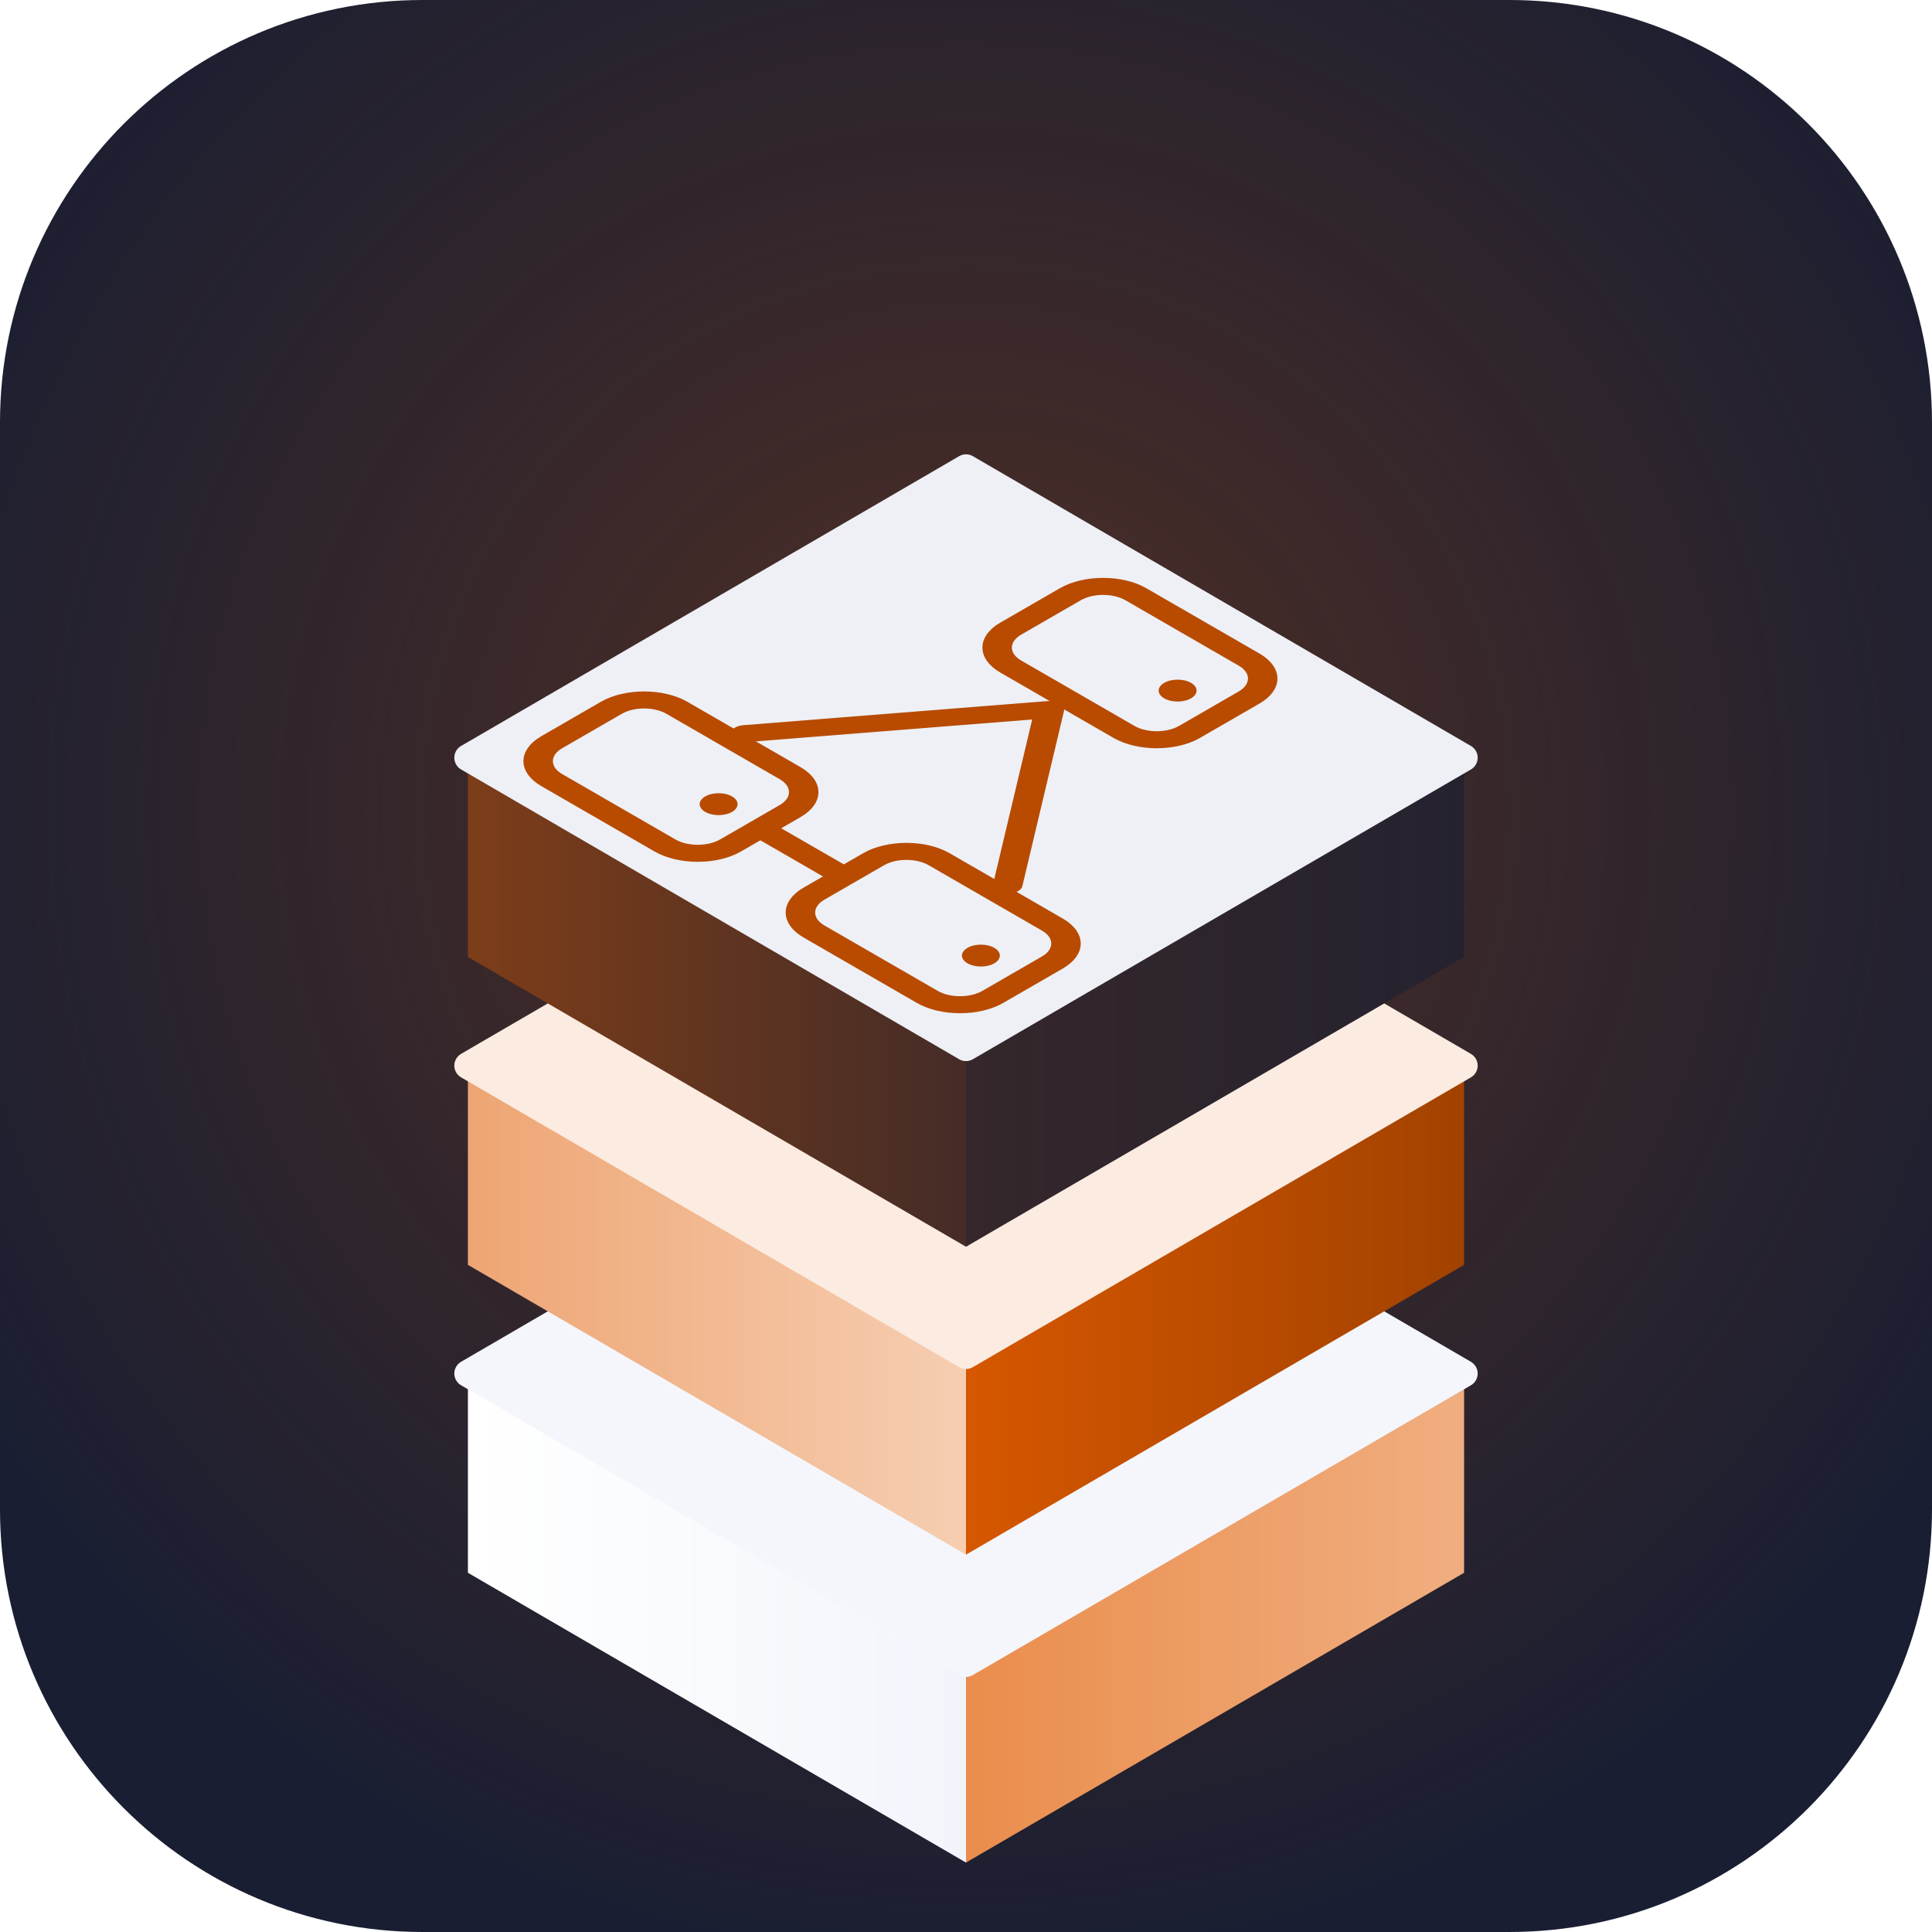
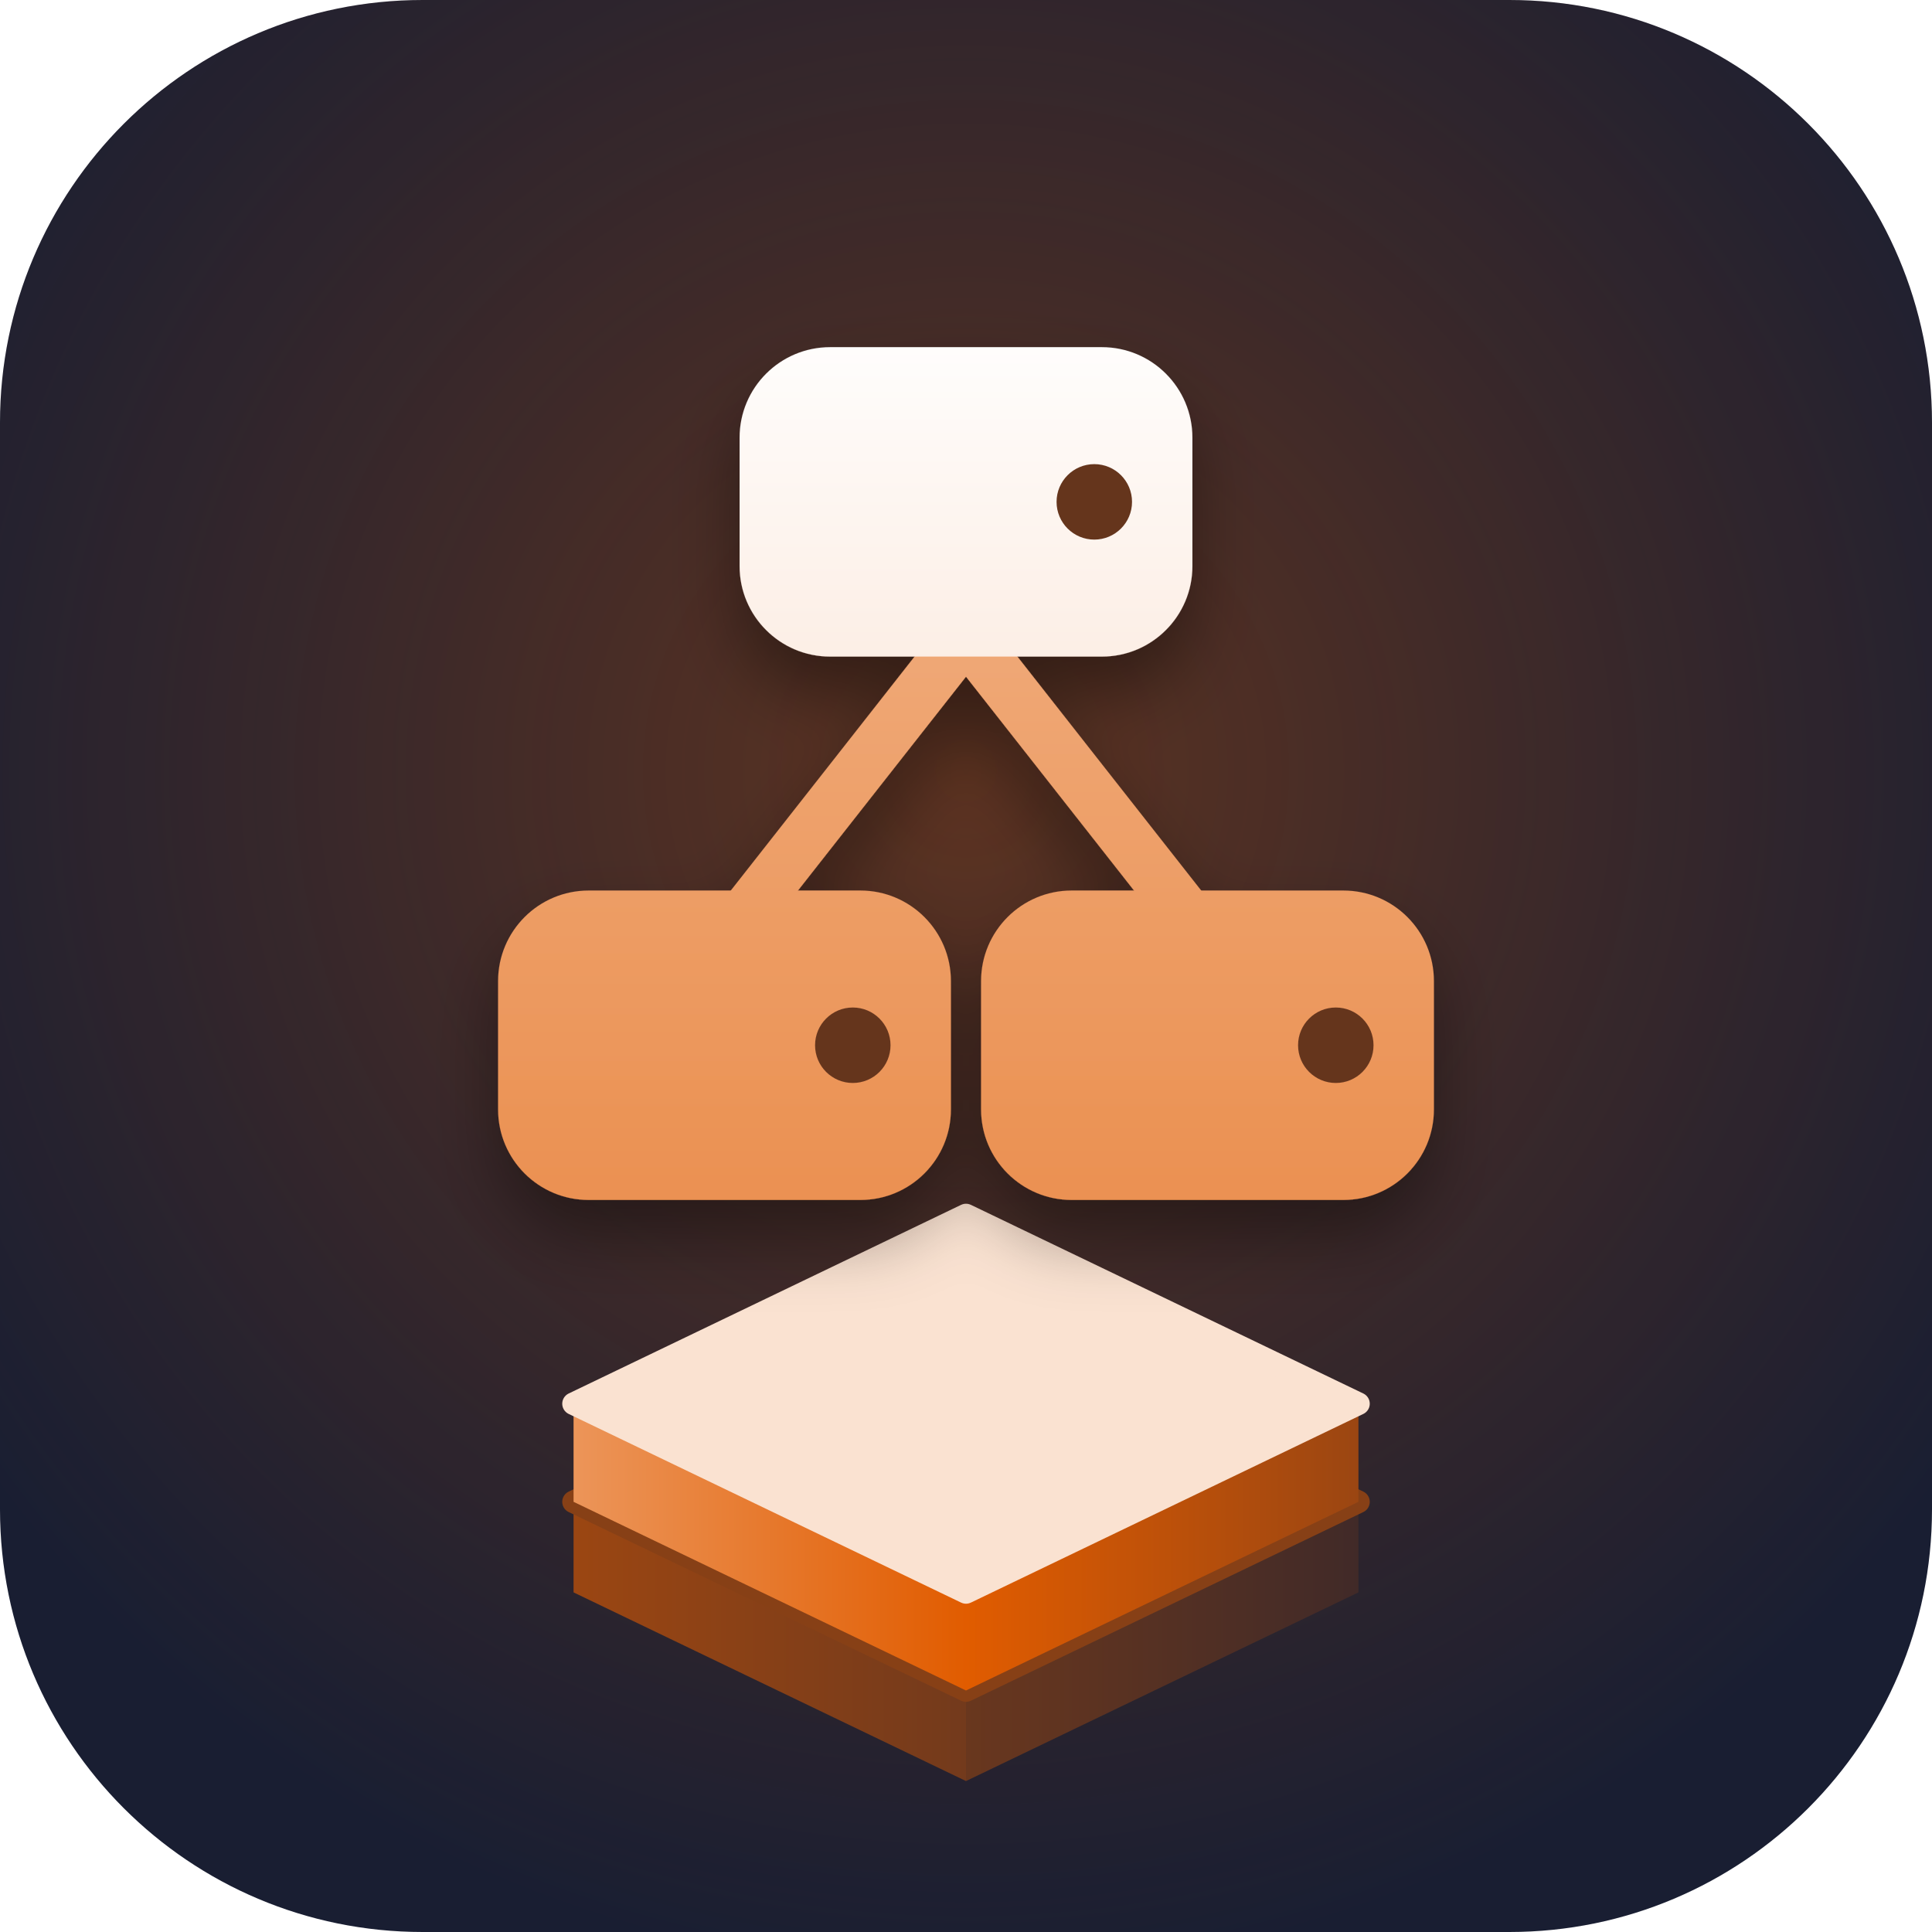
<svg xmlns="http://www.w3.org/2000/svg" viewBox="0 0 512 512" width="512" height="512">
  <defs>
-     <linearGradient id="sproxmoxl1">
-       <stop offset="0" stop-color="#7d3d19" />
-       <stop offset="1" stop-color="#452c27" />
+     <linearGradient id="gf" gradientUnits="userSpaceOnUse" x1="0" y1="80" x2="0" y2="340">
+       <stop offset="0" stop-color="#ffffff" />
+       <stop offset="1" stop-color="#f7d1b8" />
    </linearGradient>
-     <linearGradient id="sproxmoxr1">
-       <stop offset="0" stop-color="#35272b" />
-       <stop offset="1" stop-color="#25222f" />
+     <linearGradient id="gs" gradientUnits="userSpaceOnUse" x1="0" y1="80" x2="0" y2="340">
+       <stop offset="0" stop-color="#f2b68c" />
+       <stop offset="1" stop-color="#ea8d4c" />
    </linearGradient>
-     <linearGradient id="sproxmoxl2">
-       <stop offset="0" stop-color="#eea573" />
-       <stop offset="1" stop-color="#f6ceb2" />
+     <linearGradient id="pl1">
+       <stop offset="0" stop-color="#ec9559" />
+       <stop offset="1" stop-color="#e15c00" />
    </linearGradient>
-     <linearGradient id="sproxmoxr2">
-       <stop offset="0" stop-color="#d65700" />
-       <stop offset="1" stop-color="#a24200" />
+     <linearGradient id="pr1">
+       <stop offset="0" stop-color="#e15c00" />
+       <stop offset="1" stop-color="#9b4612" />
    </linearGradient>
-     <linearGradient id="sproxmoxl3">
-       <stop offset="0" stop-color="#ffffff" />
-       <stop offset="1" stop-color="#f1f5fb" />
+     <linearGradient id="pl2">
+       <stop offset="0" stop-color="#9b4612" />
+       <stop offset="1" stop-color="#733a1c" />
    </linearGradient>
-     <linearGradient id="sproxmoxr3">
-       <stop offset="0" stop-color="#ea8d4c" />
-       <stop offset="1" stop-color="#f0ae80" />
+     <linearGradient id="pr2">
+       <stop offset="0" stop-color="#69371e" />
+       <stop offset="1" stop-color="#412a28" />
    </linearGradient>
-     <radialGradient id="sproxmoxglow" cx=".5" cy=".42" r=".6">
-       <stop offset="0" stop-color="#e15c00" stop-opacity=".28" />
+     <radialGradient id="glow" cx=".5" cy=".4" r=".62">
+       <stop offset="0" stop-color="#e15c00" stop-opacity=".34" />
      <stop offset="1" stop-color="#e15c00" stop-opacity="0" />
    </radialGradient>
+     <filter id="sh" x="-20%" y="-20%" width="140%" height="150%">
+       <feDropShadow dx="0" dy="10" stdDeviation="9" flood-color="#000" flood-opacity=".38" />
+     </filter>
  </defs>
  <rect width="512" height="512" rx="112" fill="#191e32" />
-   <rect width="512" height="512" rx="112" fill="url(#sproxmoxglow)" />
-   <g transform="translate(256 256) scale(1.2) translate(-256 -262)">
-     <path d="M146 352 L256 416 L256 460 L146 396 Z" fill="url(#sproxmoxl3)" />
-     <path d="M366 352 L256 416 L256 460 L366 396 Z" fill="url(#sproxmoxr3)" />
-     <path d="M256 288 L366 352 L256 416 L146 352 Z" fill="#f4f6fb" stroke="#f4f6fb" stroke-width="6" stroke-linejoin="round" />
-     <path d="M146 284 L256 348 L256 392 L146 328 Z" fill="url(#sproxmoxl2)" />
-     <path d="M366 284 L256 348 L256 392 L366 328 Z" fill="url(#sproxmoxr2)" />
-     <path d="M256 220 L366 284 L256 348 L146 284 Z" fill="#fbebe0" stroke="#fbebe0" stroke-width="6" stroke-linejoin="round" />
-     <path d="M146 216 L256 280 L256 324 L146 260 Z" fill="url(#sproxmoxl1)" />
-     <path d="M366 216 L256 280 L256 324 L366 260 Z" fill="url(#sproxmoxr1)" />
-     <path d="M256 152 L366 216 L256 280 L146 216 Z" fill="#eef0f6" stroke="#eef0f6" stroke-width="6" stroke-linejoin="round" />
-     <g transform="translate(256 216) matrix(0.3291 0.19 -0.3291 0.19 0 0) translate(-256 -270)">
-       <path d="M256 214 L168 330 M256 214 L344 330 M232 380 H280" fill="none" stroke="#b84b00" stroke-width="14" stroke-linecap="round" stroke-linejoin="round" />
-       <rect x="196" y="118" width="120" height="84" rx="22" fill="none" stroke="#b84b00" stroke-width="14" stroke-linecap="round" stroke-linejoin="round" />
-       <rect x="108" y="338" width="120" height="84" rx="22" fill="none" stroke="#b84b00" stroke-width="14" stroke-linecap="round" stroke-linejoin="round" />
-       <rect x="284" y="338" width="120" height="84" rx="22" fill="none" stroke="#b84b00" stroke-width="14" stroke-linecap="round" stroke-linejoin="round" />
-       <circle cx="288" cy="160" r="9" fill="#b84b00" />
-       <circle cx="200" cy="380" r="9" fill="#b84b00" />
-       <circle cx="376" cy="380" r="9" fill="#b84b00" />
-     </g>
+   <rect width="512" height="512" rx="112" fill="url(#glow)" />
+   <path d="M152 398 L256 448 L256 472 L152 422 Z" fill="url(#pl2)" />
+   <path d="M360 398 L256 448 L256 472 L360 422 Z" fill="url(#pr2)" />
+   <path d="M256 348 L360 398 L256 448 L152 398 Z" fill="#874016" stroke="#874016" stroke-width="6" stroke-linejoin="round" />
+   <path d="M152 372 L256 422 L256 448 L152 398 Z" fill="url(#pl1)" />
+   <path d="M360 372 L256 422 L256 448 L360 398 Z" fill="url(#pr1)" />
+   <path d="M256 322 L360 372 L256 422 L152 372 Z" fill="#fae2d1" stroke="#fae2d1" stroke-width="6" stroke-linejoin="round" />
+   <g filter="url(#sh)">
+     <path d="M256 168 L190 252 M256 168 L322 252" stroke="url(#gs)" stroke-width="14" stroke-linecap="round" />
+     <rect x="196" y="92" width="120" height="82" rx="24" fill="url(#gf)" />
+     <rect x="132" y="236" width="120" height="82" rx="24" fill="url(#gs)" />
+     <rect x="260" y="236" width="120" height="82" rx="24" fill="url(#gs)" />
+     <circle cx="290" cy="133" r="10" fill="#65361f" />
+     <circle cx="226" cy="277" r="10" fill="#65361f" />
+     <circle cx="354" cy="277" r="10" fill="#65361f" />
  </g>
</svg>
